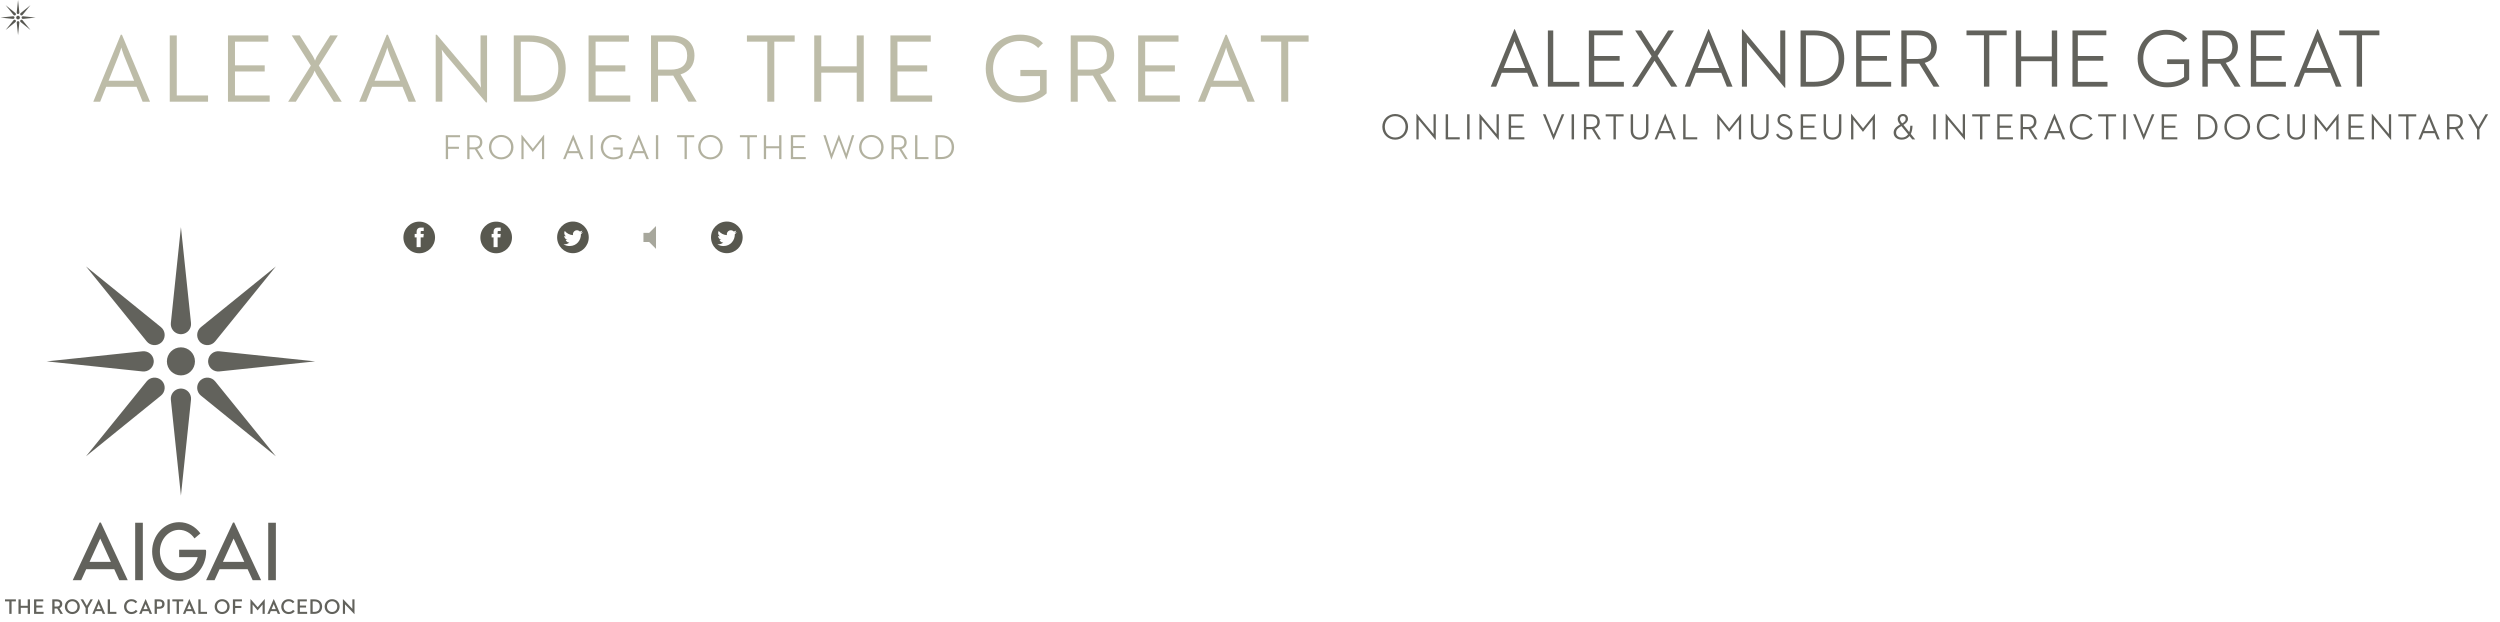
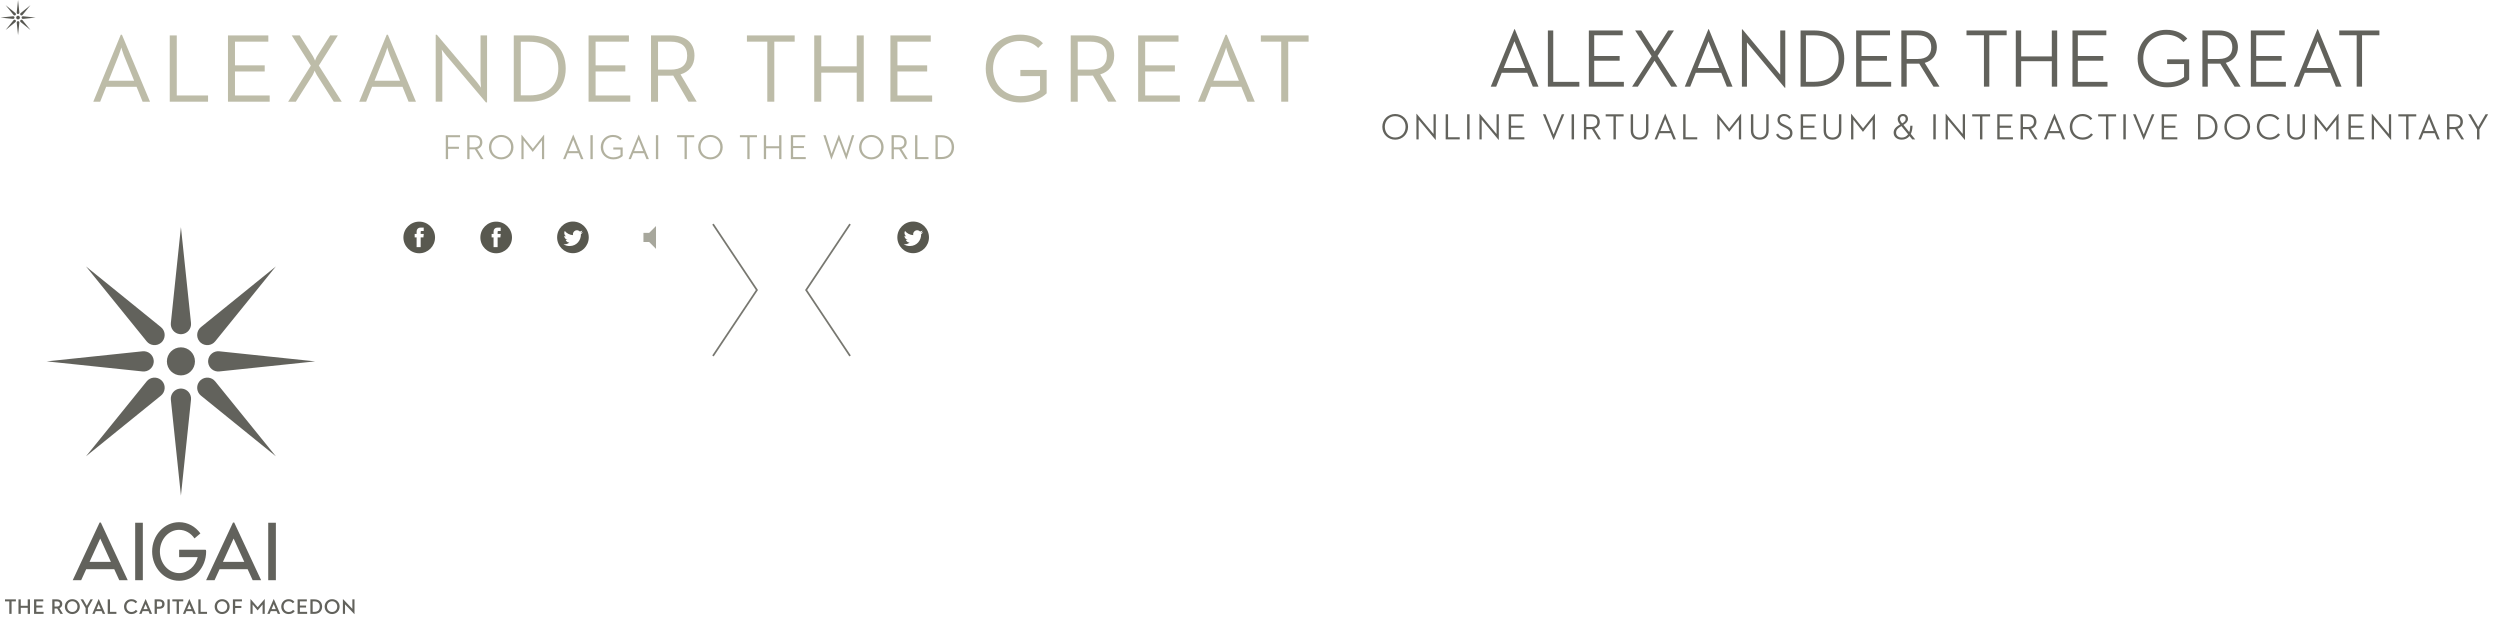
<svg xmlns="http://www.w3.org/2000/svg" version="1.1" x="0px" y="0px" viewBox="0 0 1422.274 353.485" style="enable-background:new 0 0 1422.274 353.485;" xml:space="preserve">
  <g id="sprite_x5F_twitter">
    <g id="graphics">
-       <path style="fill:#58584F;" d="M413.502,126.043c-4.971,0-9,4.031-9,9.001c0,4.97,4.03,8.999,9,8.999c4.971,0,9-4.029,9-8.999    C422.501,130.073,418.472,126.043,413.502,126.043z M418.036,133.229c0.004,0.097,0.006,0.195,0.006,0.293    c0,2.998-2.281,6.454-6.453,6.454c-1.281,0-2.473-0.375-3.477-1.019c0.178,0.02,0.358,0.031,0.541,0.031    c1.063,0,2.041-0.363,2.817-0.971c-0.992-0.018-1.83-0.674-2.119-1.575c0.138,0.027,0.281,0.041,0.427,0.041    c0.207,0,0.407-0.027,0.597-0.079c-1.038-0.208-1.82-1.126-1.82-2.224c0-0.01,0-0.019,0-0.029c0.306,0.17,0.656,0.272,1.028,0.284    c-0.609-0.408-1.009-1.101-1.009-1.888c0-0.416,0.112-0.805,0.307-1.14c1.119,1.372,2.79,2.275,4.676,2.37    c-0.039-0.166-0.059-0.339-0.059-0.517c0-1.253,1.016-2.268,2.268-2.268c0.653,0,1.242,0.276,1.656,0.716    c0.517-0.101,1.002-0.291,1.441-0.55c-0.17,0.53-0.529,0.974-0.998,1.255c0.459-0.055,0.896-0.177,1.303-0.357    C418.864,132.509,418.479,132.909,418.036,133.229z" />
-     </g>
-     <rect id="area_6_" x="403.612" y="125" style="opacity:0;fill:#CCCCCC;" width="19.778" height="20.085" />
+       <path style="fill:#58584F;" d="M519.502,126.043c-4.971,0-9,4.031-9,9.001c0,4.97,4.03,8.999,9,8.999c4.971,0,9-4.029,9-8.999    C528.501,130.073,524.472,126.043,519.502,126.043z M524.036,133.229c0.004,0.097,0.006,0.195,0.006,0.293    c0,2.998-2.281,6.454-6.453,6.454c-1.281,0-2.473-0.375-3.477-1.019c0.178,0.02,0.358,0.031,0.541,0.031    c1.063,0,2.041-0.363,2.817-0.971c-0.993-0.018-1.83-0.674-2.119-1.575c0.138,0.027,0.28,0.041,0.427,0.041    c0.207,0,0.407-0.027,0.597-0.079c-1.038-0.208-1.82-1.126-1.82-2.224c0-0.01,0-0.019,0-0.029c0.306,0.17,0.656,0.272,1.028,0.284    c-0.609-0.408-1.009-1.101-1.009-1.888c0-0.416,0.112-0.805,0.307-1.14c1.119,1.372,2.79,2.275,4.676,2.37    c-0.039-0.166-0.059-0.339-0.059-0.517c0-1.253,1.016-2.268,2.268-2.268c0.653,0,1.242,0.276,1.656,0.716    c0.517-0.101,1.002-0.291,1.441-0.55c-0.17,0.53-0.529,0.974-0.998,1.255c0.459-0.055,0.896-0.177,1.303-0.357    C524.864,132.509,524.479,132.909,524.036,133.229z" />
+     </g>
+     <rect id="area_6_" x="509.612" y="125" style="opacity:0;fill:#CCCCCC;" width="19.778" height="20.085" />
+   </g>
+   <g id="sprite_x5F_previous">
+     <g id="graphics_7_">
+       <polyline style="fill:none;stroke:#777770;" points="483.612,127.5 458.612,165 483.612,202.5   " />
+     </g>
+     <rect id="area_9_" x="456.612" y="125" style="opacity:0;fill:#CCCCCC;" width="29" height="80" />
+   </g>
+   <g id="sprite_x5F_next">
+     <g id="graphics_8_">
+       <polyline style="fill:none;stroke:#777770;" points="405.612,202.5 430.612,165 405.612,127.5   " />
+     </g>
+     <rect id="area_12_" x="403.612" y="125" style="opacity:0;fill:#CCCCCC;" width="29" height="80" />
  </g>
  <g id="sprite_x5F_speaker">
    <g id="graphics_5_">
      <g>
        <polygon style="fill:#A7A79C;" points="366.062,132.489 366.062,137.689 369.312,137.689 373.212,141.589 373.212,128.589      369.312,132.489    " />
      </g>
    </g>
    <rect id="area_8_" x="359.834" y="125" style="opacity:0;fill:#CCCCCC;" width="19.778" height="20.085" />
  </g>
  <g id="sprite_x5F_twitter-hover">
    <g id="graphics_3_">
      <path style="fill:#58584F;" d="M325.946,126.043c-4.971,0-9,4.031-9,9.001c0,4.97,4.029,8.999,9,8.999c4.971,0,9-4.029,9-8.999    C334.945,130.073,330.916,126.043,325.946,126.043z M330.48,133.229c0.004,0.097,0.006,0.195,0.006,0.293    c0,2.998-2.281,6.454-6.453,6.454c-1.281,0-2.473-0.375-3.477-1.019c0.178,0.02,0.358,0.031,0.541,0.031    c1.063,0,2.041-0.363,2.817-0.971c-0.992-0.018-1.83-0.674-2.119-1.575c0.138,0.027,0.28,0.041,0.427,0.041    c0.207,0,0.407-0.027,0.597-0.079c-1.038-0.208-1.82-1.126-1.82-2.224c0-0.01,0-0.019,0-0.029c0.306,0.17,0.656,0.272,1.028,0.284    c-0.609-0.408-1.009-1.101-1.009-1.888c0-0.416,0.112-0.805,0.307-1.14c1.119,1.372,2.79,2.275,4.676,2.37    c-0.039-0.166-0.059-0.339-0.059-0.517c0-1.253,1.016-2.268,2.268-2.268c0.653,0,1.242,0.276,1.656,0.716    c0.517-0.101,1.002-0.291,1.441-0.55c-0.17,0.53-0.53,0.974-0.998,1.255c0.459-0.055,0.896-0.177,1.303-0.357    C331.308,132.509,330.923,132.909,330.48,133.229z" />
    </g>
    <rect id="area_7_" x="316.056" y="125" style="opacity:0;fill:#CCCCCC;" width="19.778" height="20.085" />
  </g>
  <g id="sprite_x5F_facebook_1_">
    <g id="graphics_39_">
      <path style="fill:#58584F;" d="M282.279,126.089c-4.971,0-9.001,4.031-9.001,9.001c0,4.97,4.03,8.999,9.001,8.999s9-4.029,9-8.999    C291.279,130.12,287.249,126.089,282.279,126.089z M284.661,135.052h-1.558c0,2.491,0,5.558,0,5.558h-2.311c0,0,0-3.036,0-5.558    h-1.098v-1.962h1.098v-1.271c0-0.91,0.432-2.331,2.332-2.331l1.71,0.007v1.906c0,0-1.04,0-1.242,0s-0.489,0.102-0.489,0.534v1.156    h1.76L284.661,135.052z" />
    </g>
    <rect id="area_5_" x="272.278" y="125" style="opacity:0;fill:#CCCCCC;" width="19.778" height="20.085" />
  </g>
  <g id="sprite_x5F_facebook-hover">
    <g id="graphics_2_">
      <path style="fill:#58584F;" d="M238.501,126.089c-4.971,0-9.001,4.031-9.001,9.001c0,4.97,4.03,8.999,9.001,8.999s9-4.029,9-8.999    C247.501,130.12,243.471,126.089,238.501,126.089z M240.883,135.052h-1.558c0,2.491,0,5.558,0,5.558h-2.311c0,0,0-3.036,0-5.558    h-1.098v-1.962h1.098v-1.271c0-0.91,0.432-2.331,2.332-2.331l1.71,0.007v1.906c0,0-1.04,0-1.242,0    c-0.202,0-0.489,0.102-0.489,0.534v1.156h1.76L240.883,135.052z" />
    </g>
    <rect id="area_4_" x="228.5" y="125" style="opacity:0;fill:#CCCCCC;" width="19.778" height="20.085" />
  </g>
  <g id="sprite_x5F_logo">
    <g id="graphics_13_">
      <g>
        <g>
          <rect x="76.902" y="297.396" style="fill:#62625C;" width="4.36" height="32.687" />
          <path style="fill:#62625C;" d="M56.662,297.287l-15.294,32.796h4.809l2.872-6.276h15.939l2.869,6.276h4.808l-15.294-32.796      H56.662z M50.943,319.665l6.076-13.287l6.073,13.287H50.943z" />
          <rect x="152.593" y="297.396" style="fill:#62625C;" width="4.356" height="32.687" />
          <path style="fill:#62625C;" d="M132.547,297.287l-15.291,32.796h4.808l2.869-6.276h15.937l2.872,6.276h4.811l-15.294-32.796      H132.547z M126.825,319.665l6.076-13.287l6.075,13.287H126.825z" />
          <path style="fill:#62625C;" d="M116.722,312.747c-0.925,0-14.809,0-14.809,0v4.194h10.575      c-1.256,5.247-5.514,9.109-10.575,9.109c-6.047,0-10.949-5.51-10.949-12.312c0-6.797,4.902-12.307,10.949-12.307      c3.565,0,6.731,1.919,8.73,4.885l3.362-2.857c-2.814-3.89-7.182-6.388-12.092-6.388c-8.486,0-15.365,7.462-15.365,16.668      c0,9.211,6.879,16.674,15.365,16.674s15.363-7.463,15.363-16.674C117.276,313.088,117.232,312.747,116.722,312.747z" />
        </g>
        <g>
          <path style="fill:#62625C;" d="M102.33,190.097c0.202,0.022,0.401,0.032,0.601,0.032c0.199,0,0.398-0.01,0.6-0.032      c3.169-0.332,5.467-3.171,5.136-6.338l-5.736-54.558l-5.734,54.558C96.865,186.926,99.165,189.765,102.33,190.097z" />
          <circle style="fill:#62625C;" cx="102.932" cy="205.589" r="7.986" />
          <path style="fill:#62625C;" d="M103.532,221.079c-0.202-0.02-0.401-0.03-0.6-0.03c-0.2,0-0.399,0.009-0.601,0.03      c-3.165,0.332-5.466,3.171-5.133,6.34l5.734,54.557l5.736-54.557C108.999,224.25,106.701,221.411,103.532,221.079z" />
          <path style="fill:#62625C;" d="M87.441,206.189c0.021-0.202,0.03-0.402,0.03-0.6c0-0.2-0.008-0.401-0.03-0.603      c-0.333-3.169-3.172-5.465-6.338-5.132l-54.559,5.734l54.559,5.733C84.269,211.656,87.108,209.358,87.441,206.189z" />
          <path style="fill:#62625C;" d="M118.422,204.986c-0.018,0.201-0.029,0.402-0.029,0.603c0,0.198,0.011,0.398,0.029,0.602      c0.333,3.167,3.173,5.465,6.338,5.131l54.559-5.733l-54.559-5.734C121.594,199.522,118.755,201.818,118.422,204.986z" />
          <path style="fill:#62625C;" d="M91.553,195.061c0.158-0.13,0.306-0.265,0.446-0.406c0.142-0.14,0.276-0.29,0.405-0.447      c2.005-2.476,1.621-6.107-0.851-8.111L48.92,151.574l34.522,42.632C85.447,196.682,89.078,197.064,91.553,195.061z" />
          <path style="fill:#62625C;" d="M114.313,216.116c-0.158,0.127-0.307,0.262-0.449,0.404c-0.14,0.139-0.274,0.289-0.405,0.448      c-2.003,2.476-1.618,6.105,0.854,8.109l42.633,34.524l-34.526-42.632C120.419,214.493,116.785,214.114,114.313,216.116z" />
          <path style="fill:#62625C;" d="M92,216.521c-0.141-0.142-0.289-0.277-0.446-0.404c-2.476-2.003-6.106-1.623-8.112,0.852      L48.92,259.601l42.634-34.524c2.472-2.004,2.856-5.633,0.851-8.109C92.276,216.811,92.142,216.66,92,216.521z" />
          <path style="fill:#62625C;" d="M113.864,194.656c0.142,0.141,0.291,0.276,0.449,0.406c2.472,2.003,6.109,1.621,8.107-0.855      l34.526-42.632l-42.633,34.524c-2.472,2.004-2.857,5.635-0.854,8.111C113.59,194.366,113.724,194.516,113.864,194.656z" />
        </g>
        <g>
          <path style="fill:#62625C;" d="M5.293,342.135H2.841v-1.154h6.201v1.154H6.59v7.1H5.293V342.135z" />
          <path style="fill:#62625C;" d="M15.764,340.981h1.3v8.254h-1.3v-3.446h-3.955v3.446h-1.3v-8.254h1.3v3.653h3.955V340.981z" />
          <path style="fill:#62625C;" d="M19.37,340.981h5.258v1.154H20.67v2.368h3.505v1.128H20.67v2.452h4.125v1.154H19.37V340.981z" />
          <path style="fill:#62625C;" d="M31.034,349.235h-1.297v-8.254h2.645c1.928,0,3.035,1.055,3.035,2.621      c0,1.154-0.571,1.98-1.601,2.355l1.988,3.278h-1.42l-1.845-3.048h-0.158h-1.348V349.235z M32.334,345.07      c1.226,0,1.735-0.485,1.735-1.469c0-0.993-0.521-1.467-1.735-1.467h-1.3v2.936H32.334z" />
          <path style="fill:#62625C;" d="M36.887,345.107c0-2.438,1.893-4.235,4.261-4.235c2.363,0,4.261,1.797,4.261,4.235      c0,2.441-1.898,4.237-4.261,4.237C38.779,349.344,36.887,347.547,36.887,345.107z M44.058,345.107      c0-1.746-1.202-3.057-2.911-3.057c-1.713,0-2.916,1.311-2.916,3.057c0,1.749,1.202,3.06,2.916,3.06      C42.856,348.167,44.058,346.856,44.058,345.107z" />
          <path style="fill:#62625C;" d="M45.831,340.981h1.434l2.113,3.702l2.071-3.702h1.362l-2.805,4.953v3.301h-1.298v-3.292      L45.831,340.981z" />
          <path style="fill:#62625C;" d="M57.817,347.691h-3.351l-0.643,1.543h-1.31l3.615-8.422h0.075l3.627,8.422h-1.372L57.817,347.691      z M54.943,346.553h2.401l-1.187-2.888L54.943,346.553z" />
          <path style="fill:#62625C;" d="M61.286,340.981h1.297v7.1h3.642v1.154h-4.939V340.981z" />
          <path style="fill:#62625C;" d="M70.561,345.107c0-2.438,1.856-4.235,4.21-4.235c1.53,0,2.589,0.596,3.303,1.603l-0.993,0.702      c-0.548-0.739-1.25-1.127-2.345-1.127c-1.637,0-2.827,1.311-2.827,3.057c0,1.786,1.214,3.06,2.874,3.06      c1.071,0,1.857-0.399,2.476-1.203l1.008,0.693c-0.848,1.128-1.931,1.687-3.531,1.687      C72.378,349.344,70.561,347.547,70.561,345.107z" />
          <path style="fill:#62625C;" d="M84.495,347.691h-3.35l-0.643,1.543h-1.31l3.619-8.422h0.071l3.63,8.422h-1.374L84.495,347.691z       M81.62,346.553h2.405l-1.191-2.888L81.62,346.553z" />
          <path style="fill:#62625C;" d="M89.265,349.235h-1.3v-8.254h2.624c1.928,0,3.035,1.068,3.035,2.671      c0,1.639-1.119,2.669-3.035,2.669h-1.325V349.235z M90.542,345.167c1.226,0,1.731-0.508,1.731-1.515      c0-1.021-0.517-1.517-1.731-1.517h-1.277v3.032H90.542z" />
          <path style="fill:#62625C;" d="M95.278,340.981h1.3v8.254h-1.3V340.981z" />
          <path style="fill:#62625C;" d="M100.497,342.135h-2.452v-1.154h6.201v1.154h-2.452v7.1h-1.298V342.135z" />
          <path style="fill:#62625C;" d="M109.376,347.691h-3.351l-0.646,1.543h-1.312l3.618-8.422h0.074l3.628,8.422h-1.37      L109.376,347.691z M106.496,346.553h2.404l-1.19-2.888L106.496,346.553z" />
          <path style="fill:#62625C;" d="M112.845,340.981h1.298v7.1h3.642v1.154h-4.94V340.981z" />
          <path style="fill:#62625C;" d="M122.118,345.107c0-2.438,1.891-4.235,4.26-4.235c2.369,0,4.261,1.797,4.261,4.235      c0,2.441-1.893,4.237-4.261,4.237C124.009,349.344,122.118,347.547,122.118,345.107z M129.291,345.107      c0-1.746-1.201-3.057-2.913-3.057c-1.711,0-2.912,1.311-2.912,3.057c0,1.749,1.201,3.06,2.912,3.06      C128.09,348.167,129.291,346.856,129.291,345.107z" />
          <path style="fill:#62625C;" d="M132.508,340.981h5.144v1.154h-3.847v2.597h3.508v1.154h-3.508v3.35h-1.297V340.981z" />
          <path style="fill:#62625C;" d="M142.482,340.813h0.063l4.029,4.648l3.984-4.648h0.06v8.422h-1.226v-5.352l-2.818,3.361h-0.059      l-2.803-3.361v5.352h-1.23V340.813z" />
          <path style="fill:#62625C;" d="M157.383,347.691h-3.35l-0.643,1.543h-1.309l3.616-8.422h0.075l3.629,8.422h-1.374      L157.383,347.691z M154.506,346.553h2.404l-1.187-2.888L154.506,346.553z" />
          <path style="fill:#62625C;" d="M160.002,345.107c0-2.438,1.857-4.235,4.21-4.235c1.53,0,2.586,0.596,3.303,1.603l-0.997,0.702      c-0.547-0.739-1.249-1.127-2.341-1.127c-1.64,0-2.83,1.311-2.83,3.057c0,1.786,1.215,3.06,2.878,3.06      c1.069,0,1.86-0.399,2.479-1.203l1.005,0.693c-0.85,1.128-1.928,1.687-3.532,1.687      C161.822,349.344,160.002,347.547,160.002,345.107z" />
          <path style="fill:#62625C;" d="M169.309,340.981h5.258v1.154h-3.958v2.368h3.509v1.128h-3.509v2.452h4.127v1.154h-5.427V340.981      z" />
          <path style="fill:#62625C;" d="M176.587,340.981h2.332c2.69,0,4.344,1.688,4.344,4.126c0,2.441-1.639,4.128-4.344,4.128h-2.332      V340.981z M178.842,348.081c2.14,0,3.071-1.225,3.071-2.975c0-1.746-0.931-2.972-3.071-2.972h-0.957v5.947H178.842z" />
          <path style="fill:#62625C;" d="M184.687,345.107c0-2.438,1.893-4.235,4.261-4.235c2.365,0,4.261,1.797,4.261,4.235      c0,2.441-1.896,4.237-4.261,4.237C186.579,349.344,184.687,347.547,184.687,345.107z M191.858,345.107      c0-1.746-1.199-3.057-2.91-3.057c-1.714,0-2.917,1.311-2.917,3.057c0,1.749,1.203,3.06,2.917,3.06      C190.658,348.167,191.858,346.856,191.858,345.107z" />
          <path style="fill:#62625C;" d="M196.288,343.81v5.425h-1.217v-8.376h0.102l5.29,5.547v-5.425h1.214v8.376h-0.096L196.288,343.81      z" />
        </g>
      </g>
    </g>
    <rect id="area_3_" y="125" style="opacity:0;fill:#CCCCCC;" width="204.5" height="228.485" />
  </g>
  <g id="sprite_x5F_title">
    <g id="graphics_4_">
      <g>
        <path style="fill:#62625C;" d="M868.827,41.399h-14.475l-3.149,7.896h-3.102l13.441-32.71h0.235l13.488,32.71h-3.243     L868.827,41.399z M855.48,38.673h12.219l-6.11-15.18L855.48,38.673z" />
        <path style="fill:#62625C;" d="M880.601,17.337h3.055v29.232h14.851v2.726h-17.906V17.337z" />
        <path style="fill:#62625C;" d="M903.908,17.337h19.269v2.726h-16.214v11.796h14.475v2.679h-14.475v12.031h16.872v2.726h-19.927     V17.337z" />
        <path style="fill:#62625C;" d="M930.242,17.337h3.478l7.66,11.937l7.661-11.937h3.29l-9.305,14.475l11.232,17.483h-3.478     l-9.493-14.757l-9.493,14.757h-3.29L939.641,32L930.242,17.337z" />
        <path style="fill:#62625C;" d="M979.215,41.399h-14.475l-3.149,7.896h-3.102l13.441-32.71h0.235l13.488,32.71h-3.243     L979.215,41.399z M965.867,38.673h12.219l-6.11-15.18L965.867,38.673z" />
        <path style="fill:#62625C;" d="M993.855,24.151v25.143h-2.867V16.679h0.282l21.525,25.801V17.337h2.867v32.616h-0.282     L993.855,24.151z" />
        <path style="fill:#62625C;" d="M1024.353,17.337h7.99c10.574,0,16.872,6.533,16.872,15.979c0,9.446-6.251,15.979-16.872,15.979     h-7.99V17.337z M1032.061,46.522c9.447,0,13.958-5.452,13.958-13.206c0-7.755-4.512-13.206-13.958-13.206h-4.653v26.412H1032.061     z" />
        <path style="fill:#62625C;" d="M1055.979,17.337h19.269v2.726h-16.214v11.796h14.475v2.679h-14.475v12.031h16.872v2.726h-19.927     V17.337z" />
        <path style="fill:#62625C;" d="M1084.738,49.295h-3.055V17.337h9.54c6.909,0,10.668,4.136,10.668,9.54     c0,4.324-2.444,7.707-6.909,8.883l8.412,13.535h-3.431l-8.083-13.065h-0.752h-6.392V49.295z M1091.036,33.551     c5.217,0,7.661-2.585,7.661-6.674c0-4.136-2.491-6.815-7.661-6.815h-6.297v13.488H1091.036z" />
        <path style="fill:#62625C;" d="M1128.682,20.063h-9.916v-2.726h22.84v2.726h-9.869v29.232h-3.055V20.063z" />
        <path style="fill:#62625C;" d="M1167.296,17.337h3.055v31.958h-3.055V34.82h-17.436v14.475h-3.055V17.337h3.055v14.757h17.436     V17.337z" />
        <path style="fill:#62625C;" d="M1179.042,17.337h19.269v2.726h-16.214v11.796h14.475v2.679h-14.475v12.031h16.872v2.726h-19.927     V17.337z" />
        <path style="fill:#62625C;" d="M1216.124,33.316c0-9.446,7.238-16.355,16.214-16.355c5.593,0,9.305,1.974,12.031,4.982     l-2.162,2.021c-2.209-2.444-5.029-4.23-9.964-4.23c-7.425,0-12.924,5.828-12.924,13.582c0,7.754,5.593,13.582,13.488,13.582     c4.7,0,7.66-1.363,9.728-3.102v-7.332h-9.634v-2.726h12.548v11.467c-2.914,2.585-6.627,4.465-12.642,4.465     C1223.409,49.671,1216.124,42.809,1216.124,33.316z" />
        <path style="fill:#62625C;" d="M1256.022,49.295h-3.055V17.337h9.54c6.909,0,10.668,4.136,10.668,9.54     c0,4.324-2.444,7.707-6.909,8.883l8.413,13.535h-3.431l-8.083-13.065h-0.752h-6.392V49.295z M1262.319,33.551     c5.217,0,7.661-2.585,7.661-6.674c0-4.136-2.491-6.815-7.661-6.815h-6.297v13.488H1262.319z" />
        <path style="fill:#62625C;" d="M1280.528,17.337h19.268v2.726h-16.214v11.796h14.475v2.679h-14.475v12.031h16.872v2.726h-19.927     V17.337z" />
        <path style="fill:#62625C;" d="M1325.693,41.399h-14.475l-3.149,7.896h-3.102l13.441-32.71h0.235l13.488,32.71h-3.243     L1325.693,41.399z M1312.346,38.673h12.219l-6.11-15.18L1312.346,38.673z" />
        <path style="fill:#62625C;" d="M1340.738,20.063h-9.916v-2.726h22.84v2.726h-9.869v29.232h-3.055V20.063z" />
        <path style="fill:#62625C;" d="M786.412,72.156c0-4.22,3.275-7.307,7.328-7.307c4.052,0,7.328,3.086,7.328,7.307     c0,4.22-3.275,7.307-7.328,7.307C789.687,79.463,786.412,76.377,786.412,72.156z M799.639,72.156c0-3.464-2.498-6.068-5.9-6.068     c-3.401,0-5.9,2.604-5.9,6.068c0,3.464,2.499,6.068,5.9,6.068C797.141,78.224,799.639,75.621,799.639,72.156z" />
        <path style="fill:#62625C;" d="M807.09,68.062v11.233h-1.281V64.724h0.126l9.616,11.527V65.018h1.281v14.571h-0.126     L807.09,68.062z" />
        <path style="fill:#62625C;" d="M822.456,65.018h1.365v13.06h6.635v1.218h-8V65.018z" />
        <path style="fill:#62625C;" d="M834.663,65.018h1.386v14.277h-1.386V65.018z" />
        <path style="fill:#62625C;" d="M842.953,68.062v11.233h-1.281V64.724h0.126l9.616,11.527V65.018h1.281v14.571h-0.126     L842.953,68.062z" />
        <path style="fill:#62625C;" d="M858.319,65.018h8.608v1.218h-7.244v5.27h6.467v1.197h-6.467v5.375h7.538v1.218h-8.902V65.018z" />
        <path style="fill:#62625C;" d="M877.786,65.018h1.47l4.619,11.485l4.64-11.485h1.407l-6.026,14.571h-0.084L877.786,65.018z" />
        <path style="fill:#62625C;" d="M894.1,65.018h1.386v14.277H894.1V65.018z" />
        <path style="fill:#62625C;" d="M902.475,79.295h-1.365V65.018h4.262c3.086,0,4.766,1.848,4.766,4.262     c0,1.932-1.092,3.443-3.086,3.968l3.758,6.047h-1.533l-3.611-5.837h-0.336h-2.855V79.295z M905.288,72.261     c2.331,0,3.422-1.155,3.422-2.981c0-1.848-1.113-3.044-3.422-3.044h-2.813v6.026H905.288z" />
        <path style="fill:#62625C;" d="M917.916,66.235h-4.43v-1.218h10.204v1.218h-4.409v13.06h-1.365V66.235z" />
        <path style="fill:#62625C;" d="M927.712,74.445v-9.427h1.365v9.322c0,2.583,1.449,3.884,3.674,3.884     c2.247,0,3.674-1.302,3.674-3.884v-9.322h1.365v9.427c0,3.317-2.163,5.018-5.039,5.018     C929.875,79.463,927.712,77.762,927.712,74.445z" />
        <path style="fill:#62625C;" d="M950.561,75.768h-6.467l-1.407,3.527h-1.386l6.005-14.613h0.105l6.026,14.613h-1.449     L950.561,75.768z M944.598,74.55h5.459l-2.729-6.782L944.598,74.55z" />
        <path style="fill:#62625C;" d="M957.574,65.018h1.365v13.06h6.635v1.218h-8V65.018z" />
        <path style="fill:#62625C;" d="M976.978,64.724h0.084l6.719,8.314l6.677-8.314h0.105v14.571h-1.302V68.083l-5.48,6.887h-0.084     l-5.417-6.887v11.212h-1.302V64.724z" />
        <path style="fill:#62625C;" d="M996.117,74.445v-9.427h1.365v9.322c0,2.583,1.449,3.884,3.674,3.884     c2.247,0,3.674-1.302,3.674-3.884v-9.322h1.365v9.427c0,3.317-2.163,5.018-5.039,5.018     C998.28,79.463,996.117,77.762,996.117,74.445z" />
        <path style="fill:#62625C;" d="M1011.544,75.978c0.756,1.428,2.058,2.247,3.737,2.247c1.953,0,3.107-0.966,3.107-2.457     c0-1.575-0.966-2.268-2.688-3.065l-1.155-0.546c-2.058-0.966-3.317-1.911-3.317-3.905c0-2.037,1.596-3.401,3.737-3.401     c1.848,0,3.065,0.672,3.947,2.1l-1.05,0.672c-0.63-1.071-1.554-1.575-2.876-1.575c-1.449,0-2.415,0.903-2.415,2.163     c0,1.365,0.777,1.89,2.52,2.709l1.134,0.546c2.289,1.071,3.527,2.121,3.527,4.262c0,2.352-1.785,3.737-4.451,3.737     c-2.331,0-3.989-1.134-4.913-2.877L1011.544,75.978z" />
        <path style="fill:#62625C;" d="M1024.436,65.018h8.608v1.218h-7.244v5.27h6.467v1.197h-6.467v5.375h7.538v1.218h-8.902V65.018z" />
        <path style="fill:#62625C;" d="M1037.481,74.445v-9.427h1.365v9.322c0,2.583,1.449,3.884,3.674,3.884     c2.247,0,3.674-1.302,3.674-3.884v-9.322h1.365v9.427c0,3.317-2.163,5.018-5.039,5.018     C1039.643,79.463,1037.481,77.762,1037.481,74.445z" />
        <path style="fill:#62625C;" d="M1053.092,64.724h0.084l6.719,8.314l6.677-8.314h0.105v14.571h-1.302V68.083l-5.48,6.887h-0.084     l-5.417-6.887v11.212h-1.302V64.724z" />
        <path style="fill:#62625C;" d="M1086.186,75.138c0.378-0.987,0.588-2.205,0.588-3.611h1.26c0,1.869-0.357,3.443-0.966,4.682     l2.499,3.086h-1.68l-1.554-1.911c-1.071,1.344-2.604,2.079-4.388,2.079c-2.708,0-4.64-1.575-4.64-3.968     c0-2.373,1.701-3.506,3.695-4.661l-0.252-0.315c-0.819-1.008-1.134-1.89-1.134-2.792c0-1.617,1.197-2.877,3.003-2.877     c1.764,0,2.855,1.218,2.855,2.835c0,1.386-1.05,2.436-2.583,3.38L1086.186,75.138z M1081.735,71.736     c-1.785,1.008-3.023,1.911-3.023,3.758c0,1.701,1.365,2.771,3.233,2.771c1.533,0,2.75-0.651,3.59-1.869L1081.735,71.736z      M1084.171,67.684c0-0.945-0.588-1.659-1.554-1.659c-1.029,0-1.68,0.714-1.68,1.701c0,0.735,0.336,1.365,0.84,1.995l0.378,0.462     C1083.352,69.469,1084.171,68.776,1084.171,67.684z" />
        <path style="fill:#62625C;" d="M1099.879,65.018h1.386v14.277h-1.386V65.018z" />
        <path style="fill:#62625C;" d="M1108.17,68.062v11.233h-1.281V64.724h0.126l9.616,11.527V65.018h1.281v14.571h-0.126     L1108.17,68.062z" />
        <path style="fill:#62625C;" d="M1126.429,66.235h-4.43v-1.218h10.204v1.218h-4.409v13.06h-1.365V66.235z" />
        <path style="fill:#62625C;" d="M1136.276,65.018h8.609v1.218h-7.244v5.27h6.467v1.197h-6.467v5.375h7.538v1.218h-8.903V65.018z" />
        <path style="fill:#62625C;" d="M1150.887,79.295h-1.365V65.018h4.262c3.087,0,4.766,1.848,4.766,4.262     c0,1.932-1.092,3.443-3.086,3.968l3.758,6.047h-1.533l-3.611-5.837h-0.336h-2.855V79.295z M1153.701,72.261     c2.33,0,3.422-1.155,3.422-2.981c0-1.848-1.113-3.044-3.422-3.044h-2.813v6.026H1153.701z" />
        <path style="fill:#62625C;" d="M1172.018,75.768h-6.467l-1.407,3.527h-1.385l6.005-14.613h0.105l6.026,14.613h-1.448     L1172.018,75.768z M1166.056,74.55h5.459l-2.729-6.782L1166.056,74.55z" />
        <path style="fill:#62625C;" d="M1177.503,72.156c0-4.241,3.17-7.307,7.223-7.307c2.415,0,4.325,0.987,5.606,2.667l-1.05,0.756     c-1.071-1.386-2.583-2.184-4.577-2.184c-3.317,0-5.774,2.604-5.774,6.068c0,3.506,2.498,6.068,5.879,6.068     c2.057,0,3.716-0.861,4.85-2.373l1.071,0.756c-1.407,1.848-3.401,2.855-5.963,2.855     C1180.673,79.463,1177.482,76.398,1177.503,72.156z" />
        <path style="fill:#62625C;" d="M1198.101,66.235h-4.43v-1.218h10.204v1.218h-4.409v13.06h-1.365V66.235z" />
        <path style="fill:#62625C;" d="M1207.99,65.018h1.385v14.277h-1.385V65.018z" />
        <path style="fill:#62625C;" d="M1213.522,65.018h1.47l4.619,11.485l4.64-11.485h1.407l-6.026,14.571h-0.084L1213.522,65.018z" />
        <path style="fill:#62625C;" d="M1229.794,65.018h8.608v1.218h-7.244v5.27h6.467v1.197h-6.467v5.375h7.538v1.218h-8.902V65.018z" />
        <path style="fill:#62625C;" d="M1250.458,65.018h3.569c4.724,0,7.538,2.918,7.538,7.139c0,4.22-2.793,7.139-7.538,7.139h-3.569     V65.018z M1253.901,78.056c4.22,0,6.236-2.436,6.236-5.9c0-3.464-2.016-5.9-6.236-5.9h-2.078v11.8H1253.901z" />
        <path style="fill:#62625C;" d="M1265.452,72.156c0-4.22,3.275-7.307,7.328-7.307c4.052,0,7.328,3.086,7.328,7.307     c0,4.22-3.275,7.307-7.328,7.307C1268.727,79.463,1265.452,76.377,1265.452,72.156z M1278.679,72.156     c0-3.464-2.498-6.068-5.9-6.068c-3.401,0-5.9,2.604-5.9,6.068c0,3.464,2.499,6.068,5.9,6.068     C1276.181,78.224,1278.679,75.621,1278.679,72.156z" />
        <path style="fill:#62625C;" d="M1283.925,72.156c0-4.241,3.17-7.307,7.223-7.307c2.414,0,4.325,0.987,5.606,2.667l-1.05,0.756     c-1.071-1.386-2.583-2.184-4.577-2.184c-3.317,0-5.774,2.604-5.774,6.068c0,3.506,2.499,6.068,5.879,6.068     c2.058,0,3.716-0.861,4.85-2.373l1.071,0.756c-1.407,1.848-3.401,2.855-5.963,2.855     C1287.096,79.463,1283.904,76.398,1283.925,72.156z" />
        <path style="fill:#62625C;" d="M1301.238,74.445v-9.427h1.365v9.322c0,2.583,1.449,3.884,3.674,3.884     c2.247,0,3.674-1.302,3.674-3.884v-9.322h1.365v9.427c0,3.317-2.163,5.018-5.039,5.018     C1303.4,79.463,1301.238,77.762,1301.238,74.445z" />
        <path style="fill:#62625C;" d="M1316.849,64.724h0.084l6.719,8.314l6.677-8.314h0.105v14.571h-1.302V68.083l-5.48,6.887h-0.084     l-5.417-6.887v11.212h-1.302V64.724z" />
        <path style="fill:#62625C;" d="M1336.072,65.018h8.608v1.218h-7.244v5.27h6.467v1.197h-6.467v5.375h7.538v1.218h-8.902V65.018z" />
        <path style="fill:#62625C;" d="M1350.599,68.062v11.233h-1.281V64.724h0.126l9.616,11.527V65.018h1.281v14.571h-0.126     L1350.599,68.062z" />
        <path style="fill:#62625C;" d="M1368.859,66.235h-4.43v-1.218h10.204v1.218h-4.409v13.06h-1.365V66.235z" />
        <path style="fill:#62625C;" d="M1385.128,75.768h-6.467l-1.407,3.527h-1.386l6.005-14.613h0.105l6.026,14.613h-1.449     L1385.128,75.768z M1379.166,74.55h5.459l-2.729-6.782L1379.166,74.55z" />
        <path style="fill:#62625C;" d="M1393.506,79.295h-1.365V65.018h4.262c3.087,0,4.766,1.848,4.766,4.262     c0,1.932-1.092,3.443-3.086,3.968l3.758,6.047h-1.533l-3.611-5.837h-0.336h-2.855V79.295z M1396.32,72.261     c2.331,0,3.422-1.155,3.422-2.981c0-1.848-1.113-3.044-3.422-3.044h-2.813v6.026H1396.32z" />
        <path style="fill:#62625C;" d="M1404.198,65.018h1.533l4.157,7.181l4.157-7.181h1.47l-4.934,8.545v5.732h-1.386v-5.711     L1404.198,65.018z" />
      </g>
    </g>
    <rect id="area_1_" x="777.774" style="opacity:0;fill:#CCCCCC;" width="644.5" height="91" />
  </g>
  <g id="sprite_x5F_title-intro">
    <g id="graphics_6_">
      <g>
        <path style="fill:#BDBCA8;" d="M68.707,19.764h0.665l15.97,38.095h-4.214l-3.438-8.484h-17.3l-3.383,8.484h-3.936L68.707,19.764z      M76.304,45.936L70.482,31.52c-0.721-1.775-1.442-4.381-1.442-4.492c-0.055,0.111-0.776,2.717-1.497,4.436l-5.767,14.473H76.304z     " />
        <path style="fill:#BDBCA8;" d="M96.572,20.151h3.993V54.31h17.799v3.549H96.572V20.151z" />
        <path style="fill:#BDBCA8;" d="M129.693,20.151h22.956V23.7h-18.964v13.475h16.912v3.493h-16.912V54.31h19.74v3.549h-23.732     V20.151z" />
        <path style="fill:#BDBCA8;" d="M176.847,37.342l-10.868-17.191h4.547l7.486,11.756c0.609,0.998,1.22,2.606,1.22,2.606     s0.554-1.664,1.164-2.606l7.431-11.756h4.38l-10.813,17.191l13.031,20.517h-4.547l-9.592-15.083     c-0.555-0.887-1.22-2.384-1.275-2.606c-0.056,0.056-0.61,1.664-1.165,2.606l-9.537,15.083h-4.381L176.847,37.342z" />
        <path style="fill:#BDBCA8;" d="M220.005,19.764h0.665l15.97,38.095h-4.214l-3.438-8.484h-17.301l-3.383,8.484h-3.937     L220.005,19.764z M227.602,45.936L221.78,31.52c-0.721-1.775-1.441-4.381-1.441-4.492c-0.056,0.111-0.776,2.717-1.497,4.436     l-5.768,14.473H227.602z" />
        <path style="fill:#BDBCA8;" d="M253.915,31.63c-0.998-1.164-2.44-3.161-2.606-3.438c0,0.276,0.333,2.717,0.333,4.214v25.452     h-3.771V19.764h0.666l22.513,26.616c0.998,1.22,2.439,3.271,2.607,3.493c0-0.111-0.277-2.662-0.277-4.27V20.151h3.715v38.095     h-0.665L253.915,31.63z" />
        <path style="fill:#BDBCA8;" d="M292.286,20.151h9.149c12.588,0,20.406,7.431,20.406,18.853c0,11.423-7.764,18.854-20.406,18.854     h-9.149V20.151z M301.158,54.254c11.145,0,16.469-6.267,16.469-15.249c0-8.983-5.323-15.249-16.469-15.249h-4.879v30.498H301.158     z" />
        <path style="fill:#BDBCA8;" d="M334.844,20.151h22.957V23.7h-18.964v13.475h16.912v3.493h-16.912V54.31h19.74v3.549h-23.733     V20.151z" />
        <path style="fill:#BDBCA8;" d="M370.366,20.151h11.312c7.874,0,13.419,3.716,13.419,11.534c0,5.545-3.05,9.149-7.93,10.647     l9.205,15.526h-4.714l-8.649-14.861c-0.555,0.056-1.165,0.056-1.775,0.056h-6.876v14.806h-3.993V20.151z M381.457,39.615     c6.154,0,9.482-2.606,9.482-7.93c0-5.435-3.382-7.985-9.482-7.985h-7.098v15.915H381.457z" />
        <path style="fill:#BDBCA8;" d="M436.519,23.7H424.93v-3.549h27.171V23.7h-11.589v34.158h-3.993V23.7z" />
        <path style="fill:#BDBCA8;" d="M463.225,20.151h3.992V37.73h20.184V20.151h3.992v37.707h-3.992V41.334h-20.184v16.524h-3.992     V20.151z" />
        <path style="fill:#BDBCA8;" d="M506.565,20.151h22.957V23.7h-18.964v13.475h16.912v3.493h-16.912V54.31h19.74v3.549h-23.733     V20.151z" />
        <path style="fill:#BDBCA8;" d="M560.796,39.005c0-11.367,8.429-19.297,19.407-19.297c5.435,0,10.037,1.553,13.143,4.88     l-2.718,2.717c-2.44-2.551-5.767-3.992-10.425-3.992c-8.872,0-15.248,6.709-15.248,15.692c0,8.983,6.432,15.692,15.581,15.692     c5.157,0,8.816-1.553,11.146-3.438v-7.93h-11.201v-3.549h14.972v13.308c-2.772,2.718-7.818,5.213-14.916,5.213     C569.28,58.302,560.796,50.372,560.796,39.005z" />
        <path style="fill:#BDBCA8;" d="M609.144,20.151h11.312c7.874,0,13.419,3.716,13.419,11.534c0,5.545-3.05,9.149-7.93,10.647     l9.205,15.526h-4.714l-8.649-14.861c-0.555,0.056-1.165,0.056-1.774,0.056h-6.876v14.806h-3.993V20.151z M620.235,39.615     c6.154,0,9.482-2.606,9.482-7.93c0-5.435-3.382-7.985-9.482-7.985h-7.097v15.915H620.235z" />
        <path style="fill:#BDBCA8;" d="M647.505,20.151h22.956V23.7h-18.964v13.475h16.912v3.493h-16.912V54.31h19.74v3.549h-23.732     V20.151z" />
        <path style="fill:#BDBCA8;" d="M697.227,19.764h0.666l15.97,38.095h-4.215l-3.438-8.484h-17.301l-3.382,8.484h-3.938     L697.227,19.764z M704.825,45.936l-5.823-14.416c-0.721-1.775-1.441-4.381-1.441-4.492c-0.056,0.111-0.776,2.717-1.497,4.436     l-5.767,14.473H704.825z" />
        <path style="fill:#BDBCA8;" d="M728.896,23.7h-11.589v-3.549h27.17V23.7h-11.589v34.158h-3.992V23.7z" />
      </g>
      <g>
        <g>
          <path style="fill:#B2B19F;" d="M253.606,76.915h8.122v1.16h-6.822v5.421h6.202v1.16h-6.202v5.861h-1.3V76.915z" />
          <path style="fill:#B2B19F;" d="M267.119,90.518h-1.3V76.915h4.061c2.94,0,4.541,1.76,4.541,4.061c0,1.84-1.04,3.28-2.941,3.781      l3.581,5.761h-1.46l-3.44-5.561h-0.32h-2.721V90.518z M269.799,83.816c2.221,0,3.261-1.1,3.261-2.841      c0-1.761-1.06-2.901-3.261-2.901h-2.681v5.741H269.799z" />
          <path style="fill:#B2B19F;" d="M278.158,83.716c0-4.021,3.121-6.961,6.981-6.961c3.861,0,6.981,2.941,6.981,6.961      c0,4.021-3.121,6.961-6.981,6.961C281.279,90.678,278.158,87.737,278.158,83.716z M290.761,83.716      c0-3.301-2.38-5.781-5.621-5.781c-3.241,0-5.621,2.48-5.621,5.781c0,3.301,2.38,5.781,5.621,5.781      C288.38,89.498,290.761,87.017,290.761,83.716z" />
          <path style="fill:#B2B19F;" d="M296.636,76.635h0.08l6.401,7.922l6.361-7.922h0.1v13.883h-1.24V79.835l-5.221,6.562h-0.08      l-5.161-6.562v10.682h-1.24V76.635z" />
          <path style="fill:#B2B19F;" d="M329.177,87.157h-6.161l-1.34,3.361h-1.32l5.721-13.923h0.1l5.741,13.923h-1.38L329.177,87.157z       M323.496,85.997h5.201l-2.6-6.461L323.496,85.997z" />
          <path style="fill:#B2B19F;" d="M335.899,76.915h1.32v13.603h-1.32V76.915z" />
          <path style="fill:#B2B19F;" d="M341.767,83.716c0-4.021,3.08-6.961,6.901-6.961c2.38,0,3.961,0.84,5.121,2.121l-0.92,0.86      c-0.94-1.04-2.14-1.8-4.241-1.8c-3.161,0-5.501,2.48-5.501,5.781c0,3.301,2.38,5.781,5.741,5.781c2,0,3.261-0.58,4.141-1.32      v-3.121h-4.101v-1.16h5.341v4.881c-1.24,1.101-2.82,1.9-5.381,1.9C344.868,90.678,341.767,87.757,341.767,83.716z" />
          <path style="fill:#B2B19F;" d="M366.422,87.157h-6.161l-1.34,3.361h-1.32l5.721-13.923h0.1l5.741,13.923h-1.38L366.422,87.157z       M360.741,85.997h5.201l-2.601-6.461L360.741,85.997z" />
          <path style="fill:#B2B19F;" d="M373.145,76.915h1.32v13.603h-1.32V76.915z" />
          <path style="fill:#B2B19F;" d="M389.445,78.075h-4.221v-1.16h9.722v1.16h-4.201v12.443h-1.3V78.075z" />
          <path style="fill:#B2B19F;" d="M397.198,83.716c0-4.021,3.121-6.961,6.982-6.961c3.861,0,6.981,2.941,6.981,6.961      c0,4.021-3.121,6.961-6.981,6.961C400.318,90.678,397.198,87.737,397.198,83.716z M409.8,83.716c0-3.301-2.38-5.781-5.621-5.781      c-3.241,0-5.621,2.48-5.621,5.781c0,3.301,2.38,5.781,5.621,5.781C407.42,89.498,409.8,87.017,409.8,83.716z" />
          <path style="fill:#B2B19F;" d="M425.158,78.075h-4.221v-1.16h9.722v1.16h-4.201v12.443h-1.3V78.075z" />
          <path style="fill:#B2B19F;" d="M443.264,76.915h1.3v13.603h-1.3v-6.161h-7.422v6.161h-1.3V76.915h1.3v6.281h7.422V76.915z" />
          <path style="fill:#B2B19F;" d="M449.919,76.915h8.202v1.16h-6.901v5.021h6.162v1.14h-6.162v5.121h7.182v1.16h-8.482V76.915z" />
          <path style="fill:#B2B19F;" d="M468.418,76.915h1.36l3.321,10.582l4.101-10.902h0.1l4.121,10.902l3.301-10.582h1.28      l-4.481,13.863h-0.1l-4.161-11.062l-4.241,11.062h-0.08L468.418,76.915z" />
          <path style="fill:#B2B19F;" d="M488.739,83.716c0-4.021,3.121-6.961,6.982-6.961c3.861,0,6.981,2.941,6.981,6.961      c0,4.021-3.121,6.961-6.981,6.961C491.859,90.678,488.739,87.737,488.739,83.716z M501.341,83.716      c0-3.301-2.38-5.781-5.621-5.781c-3.241,0-5.621,2.48-5.621,5.781c0,3.301,2.38,5.781,5.621,5.781      C498.961,89.498,501.341,87.017,501.341,83.716z" />
          <path style="fill:#B2B19F;" d="M508.517,90.518h-1.3V76.915h4.061c2.94,0,4.541,1.76,4.541,4.061c0,1.84-1.04,3.28-2.941,3.781      l3.581,5.761h-1.461l-3.441-5.561h-0.32h-2.721V90.518z M511.197,83.816c2.221,0,3.261-1.1,3.261-2.841      c0-1.761-1.06-2.901-3.261-2.901h-2.68v5.741H511.197z" />
          <path style="fill:#B2B19F;" d="M520.608,76.915h1.3v12.442h6.321v1.16h-7.622V76.915z" />
          <path style="fill:#B2B19F;" d="M532.203,76.915h3.401c4.501,0,7.182,2.781,7.182,6.801c0,4.021-2.661,6.802-7.182,6.802h-3.401      V76.915z M535.483,89.337c4.021,0,5.941-2.32,5.941-5.621c0-3.301-1.92-5.621-5.941-5.621h-1.98v11.242H535.483z" />
        </g>
      </g>
    </g>
    <rect id="area_10_" x="44.912" style="opacity:0;fill:#CCCCCC;" width="708.862" height="101" />
  </g>
  <g id="sprite_x5F_logo-small">
    <g id="graphics_1_">
      <path style="fill:#585852;" d="M10.186,7.972c0.026,0.003,0.052,0.004,0.079,0.004c0.026,0,0.052-0.002,0.078-0.004    c0.415-0.043,0.716-0.415,0.672-0.83L10.264,0L9.514,7.142C9.47,7.557,9.771,7.929,10.186,7.972z M10.264,8.955    c-0.578,0-1.046,0.468-1.046,1.045c0,0.577,0.468,1.046,1.046,1.046c0.577,0,1.046-0.469,1.046-1.046    C11.31,9.423,10.842,8.955,10.264,8.955z M10.343,12.028c-0.026-0.002-0.052-0.004-0.078-0.004c-0.026,0-0.052,0.002-0.079,0.004    c-0.414,0.043-0.715,0.415-0.672,0.83L10.264,20l0.751-7.142C11.059,12.443,10.758,12.071,10.343,12.028z M8.236,10.079    C8.239,10.052,8.241,10.026,8.241,10c0-0.026-0.001-0.052-0.004-0.079C8.192,9.507,7.821,9.206,7.407,9.25L0.264,10l7.142,0.751    C7.821,10.794,8.192,10.493,8.236,10.079z M12.292,9.921C12.29,9.948,12.288,9.974,12.288,10c0,0.026,0.002,0.052,0.004,0.079    c0.044,0.415,0.415,0.715,0.83,0.672L20.264,10l-7.143-0.75C12.708,9.206,12.336,9.507,12.292,9.921z M8.775,8.622    c0.02-0.017,0.04-0.035,0.058-0.054C8.852,8.551,8.869,8.531,8.886,8.51c0.263-0.324,0.212-0.8-0.111-1.062L3.194,2.929    L7.713,8.51C7.975,8.834,8.451,8.884,8.775,8.622z M11.754,11.378c-0.02,0.016-0.04,0.034-0.059,0.053    c-0.018,0.018-0.036,0.038-0.053,0.059c-0.262,0.324-0.212,0.799,0.112,1.061l5.581,4.52l-4.52-5.581    C12.554,11.166,12.078,11.116,11.754,11.378z M8.834,11.431c-0.019-0.019-0.038-0.037-0.058-0.053    c-0.324-0.262-0.8-0.213-1.062,0.112l-4.519,5.581l5.582-4.52c0.323-0.262,0.374-0.737,0.111-1.061    C8.869,11.469,8.852,11.45,8.834,11.431z M11.696,8.569c0.019,0.019,0.039,0.036,0.059,0.054c0.324,0.262,0.799,0.212,1.061-0.112    l4.52-5.581l-5.581,4.519c-0.324,0.262-0.374,0.738-0.112,1.062C11.66,8.531,11.677,8.551,11.696,8.569z" />
    </g>
    <rect id="area_2_" style="opacity:0;fill:#CCCCCC;" width="20.912" height="20" />
  </g>
</svg>
